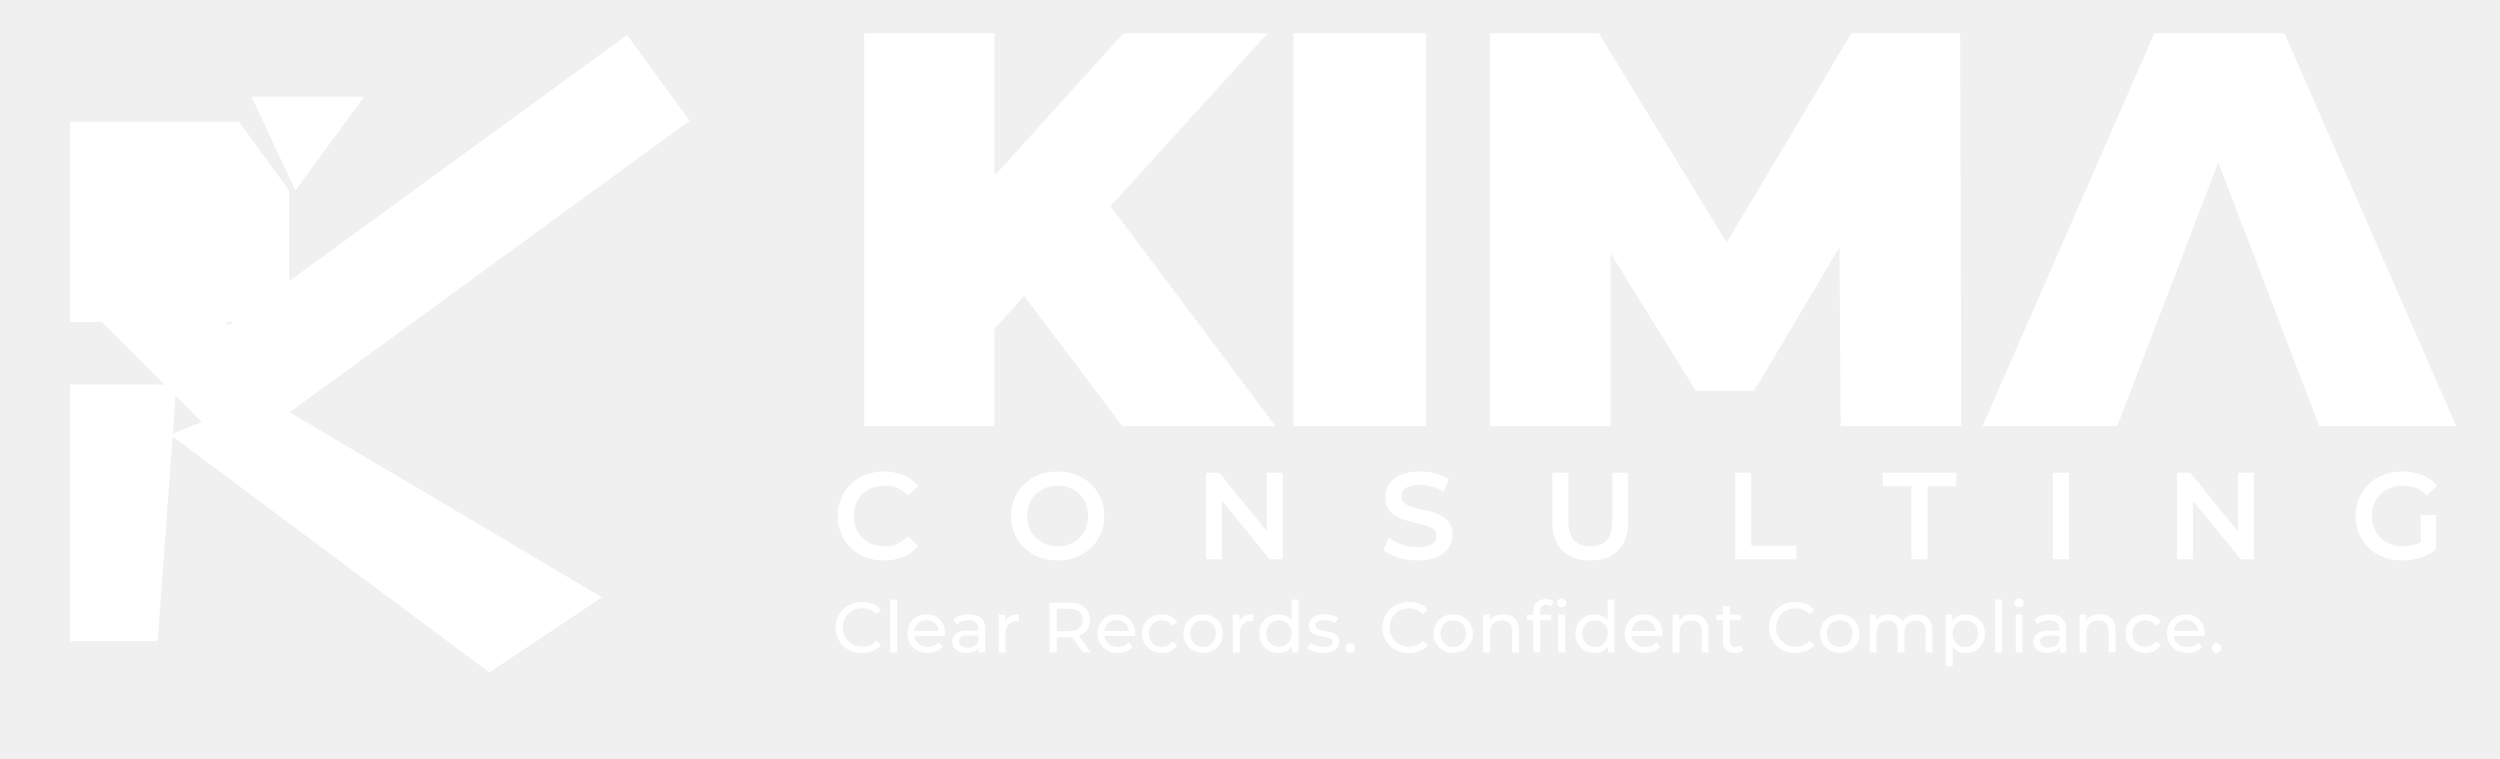
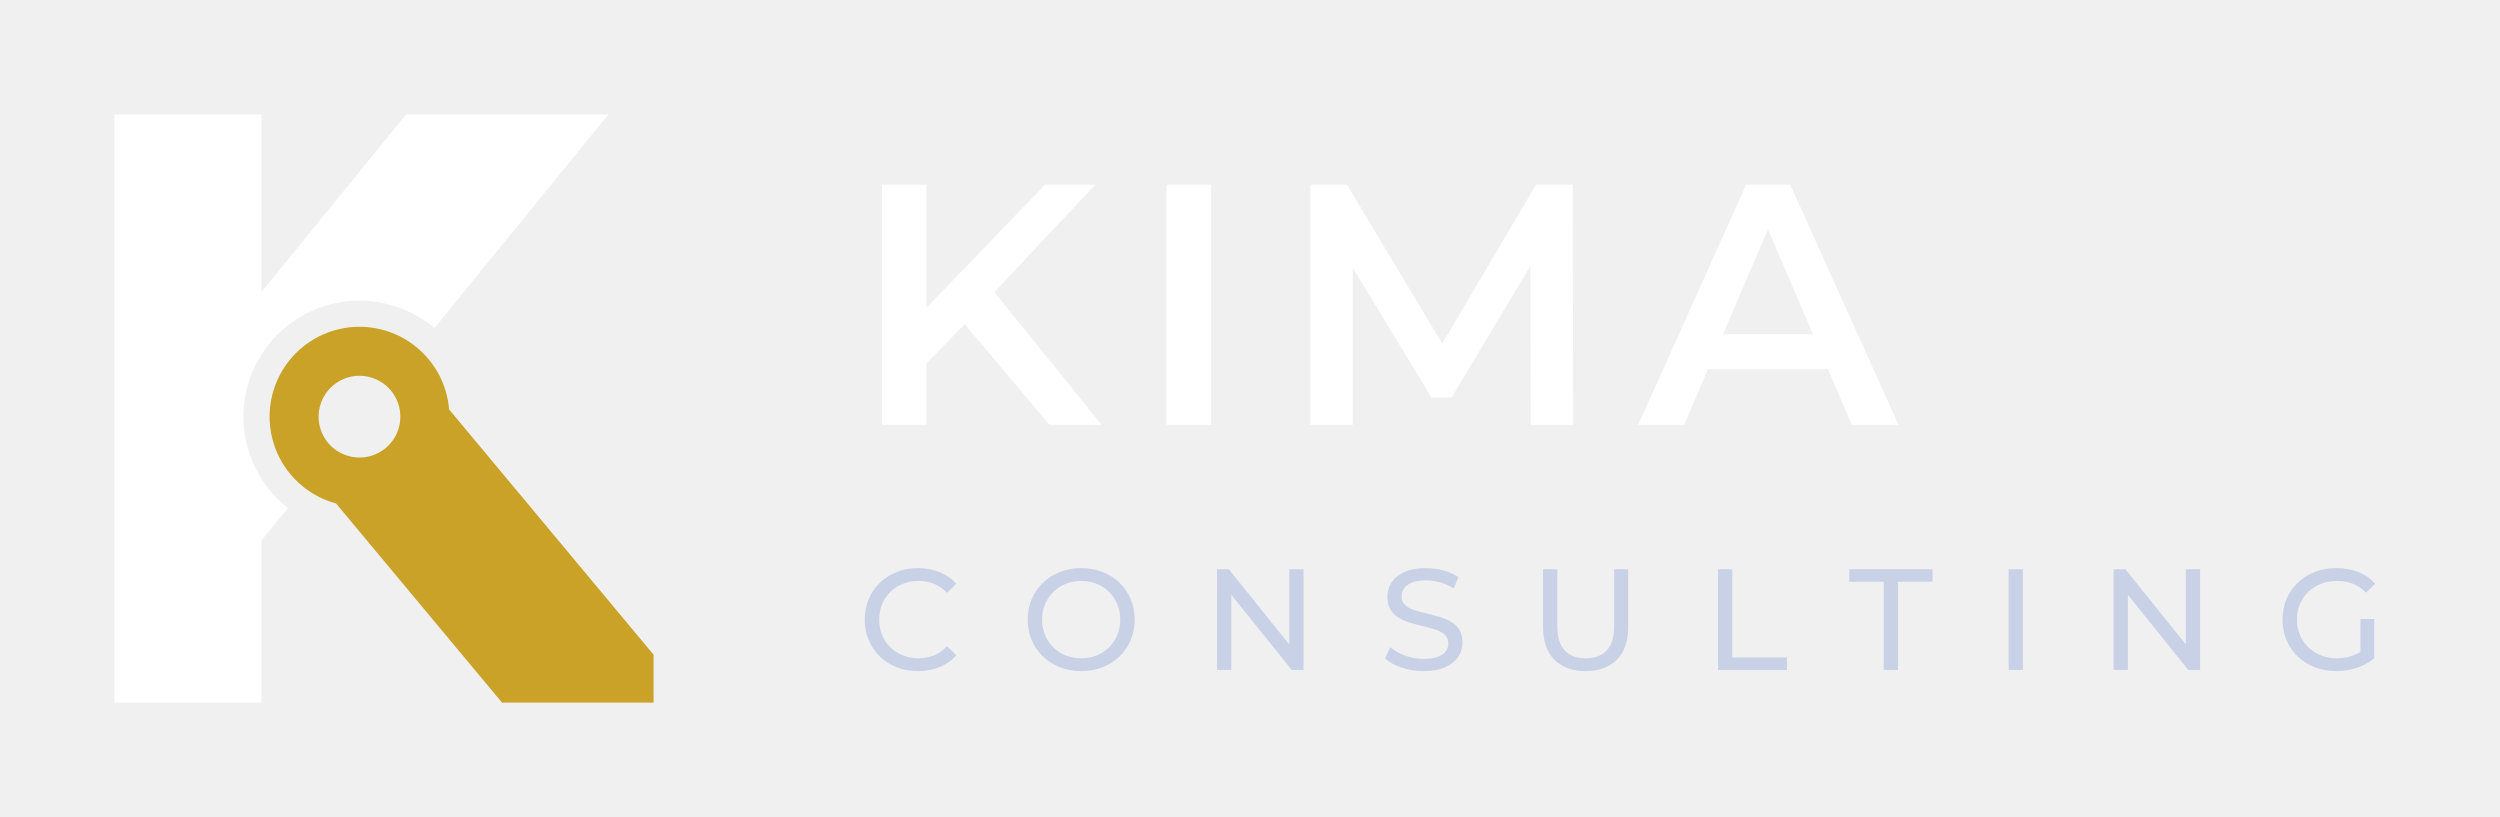
- <svg xmlns="http://www.w3.org/2000/svg" viewBox="0 0 751 228" width="751" height="228" role="img" aria-label="KIMA CONSULTING">
-   <g transform="translate(6,14) scale(0.94)">
-     <path fill="#FFFFFF" d="M16 24 H70 L86 46 V88 H16 Z" />
-     <path fill="#FFFFFF" d="M74 16 H110 L88 46 Z" />
-     <path fill="#FFFFFF" d="M85.9 108.1 L35.9 58.1 L16.1 77.9 L66.1 127.9 Z" />
-     <path fill="#FFFFFF" d="M74.0 125.7 L214.0 23.7 L194.0 -3.7 L54.0 98.3 Z" />
-     <path fill="#FFFFFF" d="M48 124 L78 112 L186 176 L150 200 Z" />
-     <path fill="#FFFFFF" d="M16 108 H50 L44 190 H16 Z" />
+ <svg xmlns="http://www.w3.org/2000/svg" viewBox="0 0 306 100">
+   <g transform="translate(-6 0) scale(1)">
+     <path d="M20.00 86.00 L38.00 86.00 L38.00 66.15 L41.24 62.17 L41.23 62.17 L41.02 62.00 L40.96 61.95 L40.75 61.78 L40.70 61.73 L40.49 61.55 L40.43 61.49 L40.24 61.31 L40.18 61.26 L39.99 61.07 L39.93 61.01 L39.74 60.82 L39.69 60.76 L39.51 60.57 L39.45 60.51 L39.27 60.30 L39.22 60.25 L39.05 60.04 L39.00 59.98 L38.83 59.77 L38.78 59.71 L38.62 59.49 L38.57 59.43 L38.41 59.21 L38.37 59.14 L38.22 58.92 L38.17 58.86 L38.02 58.63 L37.98 58.56 L37.84 58.33 L37.80 58.27 L37.66 58.03 L37.63 57.96 L37.50 57.73 L37.46 57.66 L37.33 57.42 L37.30 57.35 L37.18 57.11 L37.15 57.04 L37.03 56.79 L37.00 56.72 L36.90 56.47 L36.87 56.40 L36.77 56.15 L36.74 56.07 L36.64 55.82 L36.62 55.75 L36.53 55.49 L36.50 55.42 L36.42 55.16 L36.40 55.08 L36.33 54.83 L36.30 54.75 L36.24 54.49 L36.22 54.41 L36.15 54.15 L36.14 54.07 L36.08 53.81 L36.07 53.73 L36.02 53.47 L36.00 53.39 L35.96 53.12 L35.95 53.04 L35.91 52.78 L35.90 52.70 L35.87 52.43 L35.86 52.35 L35.84 52.08 L35.84 52.01 L35.82 51.74 L35.82 51.66 L35.81 51.39 L35.80 51.31 L35.80 51.04 L35.80 50.96 L35.80 50.69 L35.81 50.61 L35.82 50.34 L35.82 50.26 L35.84 49.99 L35.84 49.92 L35.86 49.65 L35.87 49.57 L35.90 49.30 L35.91 49.22 L35.95 48.96 L35.96 48.88 L36.00 48.61 L36.02 48.53 L36.07 48.27 L36.08 48.19 L36.14 47.93 L36.15 47.85 L36.22 47.59 L36.24 47.51 L36.30 47.25 L36.33 47.17 L36.40 46.92 L36.42 46.84 L36.50 46.58 L36.53 46.51 L36.62 46.25 L36.64 46.18 L36.74 45.93 L36.77 45.85 L36.87 45.60 L36.90 45.53 L37.00 45.28 L37.03 45.21 L37.15 44.96 L37.18 44.89 L37.30 44.65 L37.33 44.58 L37.46 44.34 L37.50 44.27 L37.63 44.04 L37.66 43.97 L37.80 43.73 L37.84 43.67 L37.98 43.44 L38.02 43.37 L38.17 43.14 L38.22 43.08 L38.37 42.86 L38.41 42.79 L38.57 42.57 L38.62 42.51 L38.78 42.29 L38.83 42.23 L39.00 42.02 L39.05 41.96 L39.22 41.75 L39.27 41.70 L39.45 41.49 L39.51 41.43 L39.69 41.24 L39.74 41.18 L39.93 40.99 L39.99 40.93 L40.18 40.74 L40.24 40.69 L40.43 40.51 L40.49 40.45 L40.70 40.27 L40.75 40.22 L40.96 40.05 L41.02 40.00 L41.23 39.83 L41.29 39.78 L41.51 39.62 L41.57 39.57 L41.79 39.41 L41.86 39.37 L42.08 39.22 L42.14 39.17 L42.37 39.02 L42.44 38.98 L42.67 38.84 L42.73 38.80 L42.97 38.66 L43.04 38.63 L43.27 38.50 L43.34 38.46 L43.58 38.33 L43.65 38.30 L43.89 38.18 L43.96 38.15 L44.21 38.03 L44.28 38.00 L44.53 37.90 L44.60 37.87 L44.85 37.77 L44.93 37.74 L45.18 37.64 L45.25 37.62 L45.51 37.53 L45.58 37.50 L45.84 37.42 L45.92 37.40 L46.17 37.33 L46.25 37.30 L46.51 37.24 L46.59 37.22 L46.85 37.15 L46.93 37.14 L47.19 37.08 L47.27 37.07 L47.53 37.02 L47.61 37.00 L47.88 36.96 L47.96 36.95 L48.22 36.91 L48.30 36.90 L48.57 36.87 L48.65 36.86 L48.92 36.84 L48.99 36.84 L49.26 36.82 L49.34 36.82 L49.61 36.81 L49.69 36.80 L49.96 36.80 L50.04 36.80 L50.31 36.80 L50.39 36.81 L50.66 36.82 L50.74 36.82 L51.01 36.84 L51.08 36.84 L51.35 36.86 L51.43 36.87 L51.70 36.90 L51.78 36.91 L52.04 36.95 L52.12 36.96 L52.39 37.00 L52.47 37.02 L52.73 37.07 L52.81 37.08 L53.07 37.14 L53.15 37.15 L53.41 37.22 L53.49 37.24 L53.75 37.30 L53.83 37.33 L54.08 37.40 L54.16 37.42 L54.42 37.50 L54.49 37.53 L54.75 37.62 L54.82 37.64 L55.07 37.74 L55.15 37.77 L55.40 37.87 L55.47 37.90 L55.72 38.00 L55.79 38.03 L56.04 38.15 L56.11 38.18 L56.35 38.30 L56.42 38.33 L56.66 38.46 L56.73 38.50 L56.96 38.63 L57.03 38.66 L57.27 38.80 L57.33 38.84 L57.56 38.98 L57.63 39.02 L57.86 39.17 L57.92 39.22 L58.14 39.37 L58.21 39.41 L58.43 39.57 L58.49 39.62 L58.71 39.78 L58.77 39.83 L58.98 40.00 L59.04 40.05 L59.17 40.16 L80.47 14.00 L55.71 14.00 L38.00 35.74 L38.00 14.00 L20.00 14.00 L20.00 86.00Z" fill="#FFFFFF" fill-rule="evenodd" />
+     <path d="M60.95 49.92 L60.92 49.65 L60.88 49.39 L60.84 49.12 L60.79 48.85 L60.73 48.59 L60.67 48.33 L60.60 48.07 L60.53 47.81 L60.44 47.55 L60.36 47.29 L60.26 47.04 L60.16 46.79 L60.06 46.54 L59.94 46.30 L59.83 46.05 L59.70 45.81 L59.57 45.58 L59.44 45.34 L59.29 45.12 L59.15 44.89 L58.99 44.67 L58.84 44.45 L58.67 44.23 L58.50 44.02 L58.33 43.82 L58.15 43.61 L57.97 43.42 L57.78 43.22 L57.58 43.03 L57.39 42.85 L57.18 42.67 L56.98 42.50 L56.77 42.33 L56.55 42.16 L56.33 42.01 L56.11 41.85 L55.88 41.71 L55.66 41.56 L55.42 41.43 L55.19 41.30 L54.95 41.17 L54.70 41.06 L54.46 40.94 L54.21 40.84 L53.96 40.74 L53.71 40.64 L53.45 40.56 L53.19 40.47 L52.93 40.40 L52.67 40.33 L52.41 40.27 L52.15 40.21 L51.88 40.16 L51.61 40.12 L51.35 40.08 L51.08 40.05 L50.81 40.03 L50.54 40.01 L50.27 40.00 L50.00 40.00 L49.73 40.00 L49.46 40.01 L49.19 40.03 L48.92 40.05 L48.65 40.08 L48.39 40.12 L48.12 40.16 L47.85 40.21 L47.59 40.27 L47.33 40.33 L47.07 40.40 L46.81 40.47 L46.55 40.56 L46.29 40.64 L46.04 40.74 L45.79 40.84 L45.54 40.94 L45.30 41.06 L45.05 41.17 L44.81 41.30 L44.58 41.43 L44.34 41.56 L44.12 41.71 L43.89 41.85 L43.67 42.01 L43.45 42.16 L43.23 42.33 L43.02 42.50 L42.82 42.67 L42.61 42.85 L42.42 43.03 L42.22 43.22 L42.03 43.42 L41.85 43.61 L41.67 43.82 L41.50 44.02 L41.33 44.23 L41.16 44.45 L41.01 44.67 L40.85 44.89 L40.71 45.12 L40.56 45.34 L40.43 45.58 L40.30 45.81 L40.17 46.05 L40.06 46.30 L39.94 46.54 L39.84 46.79 L39.74 47.04 L39.64 47.29 L39.56 47.55 L39.47 47.81 L39.40 48.07 L39.33 48.33 L39.27 48.59 L39.21 48.85 L39.16 49.12 L39.12 49.39 L39.08 49.65 L39.05 49.92 L39.03 50.19 L39.01 50.46 L39.00 50.73 L39.00 51.00 L39.00 51.27 L39.01 51.54 L39.03 51.81 L39.05 52.08 L39.08 52.35 L39.12 52.61 L39.16 52.88 L39.21 53.15 L39.27 53.41 L39.33 53.67 L39.40 53.93 L39.47 54.19 L39.56 54.45 L39.64 54.71 L39.74 54.96 L39.84 55.21 L39.94 55.46 L40.06 55.70 L40.17 55.95 L40.30 56.19 L40.43 56.42 L40.56 56.66 L40.71 56.88 L40.85 57.11 L41.01 57.33 L41.16 57.55 L41.33 57.77 L41.50 57.98 L41.67 58.18 L41.85 58.39 L42.03 58.58 L42.22 58.78 L42.42 58.97 L42.61 59.15 L42.82 59.33 L43.02 59.50 L43.23 59.67 L43.45 59.84 L43.67 59.99 L43.89 60.15 L44.12 60.29 L44.34 60.44 L44.58 60.57 L44.81 60.70 L45.05 60.83 L45.30 60.94 L45.54 61.06 L45.79 61.16 L46.04 61.26 L46.29 61.36 L46.55 61.44 L46.81 61.53 L47.07 61.60 L47.13 61.62 L67.45 86.00 L86.00 86.00 L86.00 80.14 L60.96 50.10 L60.95 49.92ZM55.00 51.12 L54.99 51.25 L54.99 51.37 L54.98 51.49 L54.96 51.61 L54.95 51.73 L54.93 51.85 L54.90 51.98 L54.88 52.10 L54.85 52.21 L54.82 52.33 L54.78 52.45 L54.75 52.57 L54.71 52.68 L54.66 52.80 L54.62 52.91 L54.57 53.03 L54.52 53.14 L54.47 53.25 L54.41 53.36 L54.35 53.46 L54.29 53.57 L54.22 53.67 L54.16 53.78 L54.09 53.88 L54.02 53.98 L53.94 54.08 L53.87 54.17 L53.79 54.27 L53.70 54.36 L53.62 54.45 L53.54 54.54 L53.45 54.62 L53.36 54.70 L53.27 54.79 L53.17 54.87 L53.08 54.94 L52.98 55.02 L52.88 55.09 L52.78 55.16 L52.67 55.22 L52.57 55.29 L52.46 55.35 L52.36 55.41 L52.25 55.47 L52.14 55.52 L52.03 55.57 L51.91 55.62 L51.80 55.66 L51.68 55.71 L51.57 55.75 L51.45 55.78 L51.33 55.82 L51.21 55.85 L51.10 55.88 L50.98 55.90 L50.85 55.93 L50.73 55.95 L50.61 55.96 L50.49 55.98 L50.37 55.99 L50.25 55.99 L50.12 56.00 L50.00 56.00 L49.88 56.00 L49.75 55.99 L49.63 55.99 L49.51 55.98 L49.39 55.96 L49.27 55.95 L49.15 55.93 L49.02 55.90 L48.90 55.88 L48.79 55.85 L48.67 55.82 L48.55 55.78 L48.43 55.75 L48.32 55.71 L48.20 55.66 L48.09 55.62 L47.97 55.57 L47.86 55.52 L47.75 55.47 L47.64 55.41 L47.54 55.35 L47.43 55.29 L47.33 55.22 L47.22 55.16 L47.12 55.09 L47.02 55.02 L46.92 54.94 L46.83 54.87 L46.73 54.79 L46.64 54.70 L46.55 54.62 L46.46 54.54 L46.38 54.45 L46.30 54.36 L46.21 54.27 L46.13 54.17 L46.06 54.08 L45.98 53.98 L45.91 53.88 L45.84 53.78 L45.78 53.67 L45.71 53.57 L45.65 53.46 L45.59 53.36 L45.53 53.25 L45.48 53.14 L45.43 53.03 L45.38 52.91 L45.34 52.80 L45.29 52.68 L45.25 52.57 L45.22 52.45 L45.18 52.33 L45.15 52.21 L45.12 52.10 L45.10 51.98 L45.07 51.85 L45.05 51.73 L45.04 51.61 L45.02 51.49 L45.01 51.37 L45.01 51.25 L45.00 51.12 L45.00 51.00 L45.00 50.88 L45.01 50.75 L45.01 50.63 L45.02 50.51 L45.04 50.39 L45.05 50.27 L45.07 50.15 L45.10 50.02 L45.12 49.90 L45.15 49.79 L45.18 49.67 L45.22 49.55 L45.25 49.43 L45.29 49.32 L45.34 49.20 L45.38 49.09 L45.43 48.97 L45.48 48.86 L45.53 48.75 L45.59 48.64 L45.65 48.54 L45.71 48.43 L45.78 48.33 L45.84 48.22 L45.91 48.12 L45.98 48.02 L46.06 47.92 L46.13 47.83 L46.21 47.73 L46.30 47.64 L46.38 47.55 L46.46 47.46 L46.55 47.38 L46.64 47.30 L46.73 47.21 L46.83 47.13 L46.92 47.06 L47.02 46.98 L47.12 46.91 L47.22 46.84 L47.33 46.78 L47.43 46.71 L47.54 46.65 L47.64 46.59 L47.75 46.53 L47.86 46.48 L47.97 46.43 L48.09 46.38 L48.20 46.34 L48.32 46.29 L48.43 46.25 L48.55 46.22 L48.67 46.18 L48.79 46.15 L48.90 46.12 L49.02 46.10 L49.15 46.07 L49.27 46.05 L49.39 46.04 L49.51 46.02 L49.63 46.01 L49.75 46.01 L49.88 46.00 L50.00 46.00 L50.12 46.00 L50.25 46.01 L50.37 46.01 L50.49 46.02 L50.61 46.04 L50.73 46.05 L50.85 46.07 L50.98 46.10 L51.10 46.12 L51.21 46.15 L51.33 46.18 L51.45 46.22 L51.57 46.25 L51.68 46.29 L51.80 46.34 L51.91 46.38 L52.03 46.43 L52.14 46.48 L52.25 46.53 L52.36 46.59 L52.46 46.65 L52.57 46.71 L52.67 46.78 L52.78 46.84 L52.88 46.91 L52.98 46.98 L53.08 47.06 L53.17 47.13 L53.27 47.21 L53.36 47.30 L53.45 47.38 L53.54 47.46 L53.62 47.55 L53.70 47.64 L53.79 47.73 L53.87 47.83 L53.94 47.92 L54.02 48.02 L54.09 48.12 L54.16 48.22 L54.22 48.33 L54.29 48.43 L54.35 48.54 L54.41 48.64 L54.47 48.75 L54.52 48.86 L54.57 48.97 L54.62 49.09 L54.66 49.20 L54.71 49.32 L54.75 49.43 L54.78 49.55 L54.82 49.67 L54.85 49.79 L54.88 49.90 L54.90 50.02 L54.93 50.15 L54.95 50.27 L54.96 50.39 L54.98 50.51 L54.99 50.63 L54.99 50.75 L55.00 50.88 L55.00 51.00 L55.00 51.12Z" fill="#C9A227" fill-rule="evenodd" />
  </g>
-   <path d="M57 0V700H289V446L519 700H776L496 392L790 0H517L342 232L289 173V0Z" fill="#FFFFFF" transform="translate(250.00,128.00) scale(0.16857,-0.16857)" />
-   <path d="M57 0V700H293V0Z" fill="#FFFFFF" transform="translate(378.96,128.00) scale(0.16857,-0.16857)" />
-   <path d="M57 0V700H251L479 327L701 700H895L897 0H682L680 319L528 63H424L272 308V0Z" fill="#FFFFFF" transform="translate(437.96,128.00) scale(0.16857,-0.16857)" />
-   <path d="M -19 0 L 287 700 L 519 700 L 825 0 L 581 0 L 401 470 L 221 0 Z" fill="#FFFFFF" transform="translate(598.77,128.00) scale(0.16857,-0.16857)" />
-   <path d="M418 -10Q338 -10 269.5 16.5Q201 43 150.5 91.5Q100 140 72.0 206.0Q44 272 44 350Q44 428 72.0 494.0Q100 560 150.5 608.5Q201 657 269.5 683.5Q338 710 419 710Q505 710 576.0 680.0Q647 650 696 593L612 514Q536 596 425 596Q352 596 295.5 564.5Q239 533 207.0 477.5Q175 422 175 350Q175 278 207.0 222.5Q239 167 295.5 135.5Q352 104 425 104Q537 104 612 187L696 107Q647 50 576.0 20.0Q505 -10 418 -10Z" fill="#FFFFFF" transform="translate(250.00,168.00) scale(0.03714,-0.03714)" />
-   <path d="M421 -10Q340 -10 271.0 17.0Q202 44 151.0 92.5Q100 141 72.0 206.5Q44 272 44 350Q44 428 72.0 493.5Q100 559 151.0 607.5Q202 656 271.0 683.0Q340 710 421 710Q503 710 571.5 683.0Q640 656 691.0 607.5Q742 559 770.0 493.5Q798 428 798 350Q798 272 770.0 206.5Q742 141 691.0 92.5Q640 44 571.5 17.0Q503 -10 421 -10ZM421 104Q492 104 547.5 135.5Q603 167 635.0 223.0Q667 279 667 350Q667 421 635.0 477.0Q603 533 547.5 564.5Q492 596 421 596Q350 596 294.5 564.5Q239 533 207.0 477.0Q175 421 175 350Q175 279 207.0 223.0Q239 167 294.5 135.5Q350 104 421 104Z" fill="#FFFFFF" transform="translate(302.08,168.00) scale(0.03714,-0.03714)" />
-   <path d="M94 0V700H201L587 226V700H716V0H609L223 474V0Z" fill="#FFFFFF" transform="translate(358.77,168.00) scale(0.03714,-0.03714)" />
-   <path d="M311 -10Q229 -10 154.0 13.5Q79 37 35 74L80 175Q122 141 184.0 119.5Q246 98 311 98Q393 98 429.5 124.0Q466 150 466 189Q466 221 443.5 240.5Q421 260 384.0 271.5Q347 283 302.5 293.0Q258 303 213.5 316.5Q169 330 132.0 351.5Q95 373 72.5 409.0Q50 445 50 501Q50 558 80.5 605.5Q111 653 173.5 681.5Q236 710 332 710Q395 710 457.0 694.0Q519 678 565 648L524 547Q477 575 427.0 588.5Q377 602 331 602Q250 602 214.5 574.0Q179 546 179 507Q179 475 201.5 456.0Q224 437 261.0 425.0Q298 413 342.5 403.5Q387 394 431.0 381.0Q475 368 512.0 346.0Q549 324 571.5 288.5Q594 253 594 198Q594 142 563.5 94.5Q533 47 470.0 18.5Q407 -10 311 -10Z" fill="#FFFFFF" transform="translate(414.27,168.00) scale(0.03714,-0.03714)" />
-   <path d="M395 -10Q251 -10 169.5 71.0Q88 152 88 305V700H218V310Q218 202 264.5 153.0Q311 104 396 104Q481 104 527.0 153.0Q573 202 573 310V700H701V305Q701 152 619.5 71.0Q538 -10 395 -10Z" fill="#FFFFFF" transform="translate(463.05,168.00) scale(0.03714,-0.03714)" />
-   <path d="M94 0V700H224V110H590V0Z" fill="#FFFFFF" transform="translate(517.77,168.00) scale(0.03714,-0.03714)" />
-   <path d="M236 0V590H4V700H598V590H366V0Z" fill="#FFFFFF" transform="translate(565.43,168.00) scale(0.03714,-0.03714)" />
-   <path d="M94 0V700H224V0Z" fill="#FFFFFF" transform="translate(613.21,168.00) scale(0.03714,-0.03714)" />
-   <path d="M94 0V700H201L587 226V700H716V0H609L223 474V0Z" fill="#FFFFFF" transform="translate(650.47,168.00) scale(0.03714,-0.03714)" />
-   <path d="M421 -10Q339 -10 270.5 16.5Q202 43 151.0 91.5Q100 140 72.0 206.0Q44 272 44 350Q44 428 72.0 494.0Q100 560 151.0 608.5Q202 657 271.5 683.5Q341 710 423 710Q511 710 583.0 681.0Q655 652 704 596L622 516Q581 557 533.0 576.5Q485 596 429 596Q355 596 297.5 564.5Q240 533 207.5 477.5Q175 422 175 350Q175 279 207.5 223.0Q240 167 297.0 135.5Q354 104 428 104Q466 104 502.0 112.5Q538 121 572 140V358H695V79Q640 35 567.5 12.5Q495 -10 421 -10Z" fill="#FFFFFF" transform="translate(705.97,168.00) scale(0.03714,-0.03714)" />
-   <path d="M418 -8Q339 -8 271.5 18.5Q204 45 154.0 93.5Q104 142 76.0 207.0Q48 272 48 350Q48 428 76.0 493.0Q104 558 154.0 606.5Q204 655 271.5 681.5Q339 708 419 708Q500 708 568.5 680.5Q637 653 685 599L620 536Q580 578 530.0 598.5Q480 619 423 619Q344 619 282.0 584.0Q220 549 184.0 488.5Q148 428 148 350Q148 272 184.0 211.5Q220 151 282.0 116.0Q344 81 423 81Q480 81 530.0 101.5Q580 122 620 165L685 102Q637 48 568.5 20.0Q500 -8 418 -8Z" fill="#FFFFFF" transform="translate(250.00,196.00) scale(0.02143,-0.02143)" />
-   <path d="M91 0V742H187V0Z" fill="#FFFFFF" transform="translate(265.49,196.00) scale(0.02143,-0.02143)" />
-   <path d="M327 -6Q242 -6 177.5 29.0Q113 64 77.5 125.0Q42 186 42 265Q42 344 76.5 405.0Q111 466 171.5 500.5Q232 535 308 535Q385 535 444.0 501.0Q503 467 536.5 405.5Q570 344 570 262Q570 256 569.5 248.0Q569 240 568 233H138Q147 163 199.0 120.5Q251 78 330 78Q426 78 483 142L536 80Q500 38 446.5 16.0Q393 -6 327 -6ZM138 302H478Q471 369 424.5 411.5Q378 454 308 454Q239 454 192.5 412.0Q146 370 138 302Z" fill="#FFFFFF" transform="translate(271.69,196.00) scale(0.02143,-0.02143)" />
-   <path d="M420 0V69Q396 34 352.0 14.0Q308 -6 246 -6Q156 -6 103.0 37.5Q50 81 50 150Q50 193 70.5 228.0Q91 263 137.5 284.0Q184 305 263 305H415V324Q415 385 379.5 418.5Q344 452 273 452Q226 452 181.0 436.5Q136 421 105 395L65 467Q106 500 163.5 517.5Q221 535 284 535Q393 535 452.0 481.5Q511 428 511 320V0ZM415 162V236H267Q195 236 170.0 212.0Q145 188 145 154Q145 114 176.0 91.0Q207 68 262 68Q316 68 356.5 92.0Q397 116 415 162Z" fill="#FFFFFF" transform="translate(285.01,196.00) scale(0.02143,-0.02143)" />
-   <path d="M91 0V530H183V442Q236 535 376 535V442Q370 442 364.5 442.5Q359 443 354 443Q277 443 232.0 397.0Q187 351 187 264V0Z" fill="#FFFFFF" transform="translate(298.04,196.00) scale(0.02143,-0.02143)" />
-   <path d="" fill="#FFFFFF" transform="translate(307.04,196.00) scale(0.02143,-0.02143)" />
-   <path d="M105 0V700H378Q514 700 592.0 635.0Q670 570 670 456Q670 374 630.0 317.5Q590 261 516 235L682 0H573L422 215Q401 213 378 213H205V0ZM205 298H375Q471 298 520.5 339.5Q570 381 570 456Q570 531 520.5 572.0Q471 613 375 613H205Z" fill="#FFFFFF" transform="translate(313.02,196.00) scale(0.02143,-0.02143)" />
-   <path d="M327 -6Q242 -6 177.5 29.0Q113 64 77.5 125.0Q42 186 42 265Q42 344 76.5 405.0Q111 466 171.5 500.5Q232 535 308 535Q385 535 444.0 501.0Q503 467 536.5 405.5Q570 344 570 262Q570 256 569.5 248.0Q569 240 568 233H138Q147 163 199.0 120.5Q251 78 330 78Q426 78 483 142L536 80Q500 38 446.5 16.0Q393 -6 327 -6ZM138 302H478Q471 369 424.5 411.5Q378 454 308 454Q239 454 192.5 412.0Q146 370 138 302Z" fill="#FFFFFF" transform="translate(328.81,196.00) scale(0.02143,-0.02143)" />
-   <path d="M322 -6Q240 -6 177.0 29.0Q114 64 78.0 125.0Q42 186 42 265Q42 344 78.0 405.0Q114 466 177.0 500.5Q240 535 322 535Q393 535 450.0 506.5Q507 478 538 422L465 375Q439 414 401.5 432.5Q364 451 321 451Q269 451 228.0 428.0Q187 405 163.0 363.5Q139 322 139 265Q139 208 163.0 166.0Q187 124 228.0 101.0Q269 78 321 78Q364 78 401.5 96.5Q439 115 465 154L538 108Q507 53 450.0 23.5Q393 -6 322 -6Z" fill="#FFFFFF" transform="translate(342.14,196.00) scale(0.02143,-0.02143)" />
-   <path d="M318 -6Q238 -6 176.0 29.0Q114 64 78.0 125.0Q42 186 42 265Q42 344 78.0 405.0Q114 466 176.0 500.5Q238 535 318 535Q397 535 459.5 500.5Q522 466 557.5 405.0Q593 344 593 265Q593 186 557.5 125.0Q522 64 459.5 29.0Q397 -6 318 -6ZM318 78Q369 78 409.5 101.5Q450 125 473.0 167.0Q496 209 496 265Q496 321 473.0 363.0Q450 405 409.5 428.0Q369 451 318 451Q267 451 226.5 428.0Q186 405 162.5 363.0Q139 321 139 265Q139 209 162.5 167.0Q186 125 226.5 101.5Q267 78 318 78Z" fill="#FFFFFF" transform="translate(354.59,196.00) scale(0.02143,-0.02143)" />
-   <path d="M91 0V530H183V442Q236 535 376 535V442Q370 442 364.5 442.5Q359 443 354 443Q277 443 232.0 397.0Q187 351 187 264V0Z" fill="#FFFFFF" transform="translate(368.41,196.00) scale(0.02143,-0.02143)" />
-   <path d="M310 -6Q233 -6 172.5 28.0Q112 62 77.0 123.0Q42 184 42 265Q42 346 77.0 407.0Q112 468 172.5 501.5Q233 535 310 535Q366 535 414.0 514.0Q462 493 495 451V742H591V0H499V83Q466 39 417.0 16.5Q368 -6 310 -6ZM318 78Q368 78 408.5 101.5Q449 125 472.5 167.0Q496 209 496 265Q496 321 472.5 363.0Q449 405 408.5 428.0Q368 451 318 451Q267 451 226.5 428.0Q186 405 162.5 363.0Q139 321 139 265Q139 209 162.5 167.0Q186 125 226.5 101.5Q267 78 318 78Z" fill="#FFFFFF" transform="translate(377.41,196.00) scale(0.02143,-0.02143)" />
-   <path d="M243 -6Q177 -6 117.0 12.0Q57 30 24 56L64 132Q98 108 148.0 92.5Q198 77 250 77Q317 77 346.5 96.0Q376 115 376 149Q376 174 358.0 188.0Q340 202 310.0 209.0Q280 216 244.5 221.5Q209 227 173.0 235.5Q137 244 107.0 259.5Q77 275 59.0 303.0Q41 331 41 376Q41 447 100.5 491.0Q160 535 262 535Q314 535 367.5 522.0Q421 509 455 487L414 411Q378 434 339.0 443.5Q300 453 261 453Q198 453 167.0 432.5Q136 412 136 380Q136 354 154.5 339.0Q173 324 202.5 316.0Q232 308 268.0 302.5Q304 297 339.5 288.5Q375 280 405.0 265.0Q435 250 453.5 222.5Q472 195 472 151Q472 79 410.5 36.5Q349 -6 243 -6Z" fill="#FFFFFF" transform="translate(392.24,196.00) scale(0.02143,-0.02143)" />
-   <path d="M114 -6Q86 -6 66.0 13.5Q46 33 46 63Q46 93 66.0 112.0Q86 131 114 131Q141 131 160.5 112.0Q180 93 180 63Q180 33 160.5 13.5Q141 -6 114 -6Z" fill="#FFFFFF" transform="translate(403.19,196.00) scale(0.02143,-0.02143)" />
-   <path d="" fill="#FFFFFF" transform="translate(408.27,196.00) scale(0.02143,-0.02143)" />
-   <path d="M418 -8Q339 -8 271.5 18.5Q204 45 154.0 93.5Q104 142 76.0 207.0Q48 272 48 350Q48 428 76.0 493.0Q104 558 154.0 606.5Q204 655 271.5 681.5Q339 708 419 708Q500 708 568.5 680.5Q637 653 685 599L620 536Q580 578 530.0 598.5Q480 619 423 619Q344 619 282.0 584.0Q220 549 184.0 488.5Q148 428 148 350Q148 272 184.0 211.5Q220 151 282.0 116.0Q344 81 423 81Q480 81 530.0 101.5Q580 122 620 165L685 102Q637 48 568.5 20.0Q500 -8 418 -8Z" fill="#FFFFFF" transform="translate(414.25,196.00) scale(0.02143,-0.02143)" />
-   <path d="M318 -6Q238 -6 176.0 29.0Q114 64 78.0 125.0Q42 186 42 265Q42 344 78.0 405.0Q114 466 176.0 500.5Q238 535 318 535Q397 535 459.5 500.5Q522 466 557.5 405.0Q593 344 593 265Q593 186 557.5 125.0Q522 64 459.5 29.0Q397 -6 318 -6ZM318 78Q369 78 409.5 101.5Q450 125 473.0 167.0Q496 209 496 265Q496 321 473.0 363.0Q450 405 409.5 428.0Q369 451 318 451Q267 451 226.5 428.0Q186 405 162.5 363.0Q139 321 139 265Q139 209 162.5 167.0Q186 125 226.5 101.5Q267 78 318 78Z" fill="#FFFFFF" transform="translate(429.74,196.00) scale(0.02143,-0.02143)" />
-   <path d="M91 0V530H183V450Q213 491 262.0 513.0Q311 535 374 535Q438 535 488.0 510.0Q538 485 566.0 434.0Q594 383 594 305V0H498V294Q498 372 460.5 410.5Q423 449 355 449Q279 449 233.0 404.0Q187 359 187 273V0Z" fill="#FFFFFF" transform="translate(443.56,196.00) scale(0.02143,-0.02143)" />
-   <path d="M105 0V451H15V530H105V577Q105 655 150.0 701.5Q195 748 280 748Q311 748 339.5 740.5Q368 733 388 717L359 644Q327 669 285 669Q199 669 199 576V530H353V451H201V0Z" fill="#FFFFFF" transform="translate(458.37,196.00) scale(0.02143,-0.02143)" />
-   <path d="M91 0V530H187V0ZM139 632Q111 632 92.5 650.0Q74 668 74 694Q74 720 92.5 738.5Q111 757 139 757Q167 757 185.5 739.5Q204 722 204 696Q204 669 185.5 650.5Q167 632 139 632Z" fill="#FFFFFF" transform="translate(466.15,196.00) scale(0.02143,-0.02143)" />
-   <path d="M310 -6Q233 -6 172.5 28.0Q112 62 77.0 123.0Q42 184 42 265Q42 346 77.0 407.0Q112 468 172.5 501.5Q233 535 310 535Q366 535 414.0 514.0Q462 493 495 451V742H591V0H499V83Q466 39 417.0 16.5Q368 -6 310 -6ZM318 78Q368 78 408.5 101.5Q449 125 472.5 167.0Q496 209 496 265Q496 321 472.5 363.0Q449 405 408.5 428.0Q368 451 318 451Q267 451 226.5 428.0Q186 405 162.5 363.0Q139 321 139 265Q139 209 162.5 167.0Q186 125 226.5 101.5Q267 78 318 78Z" fill="#FFFFFF" transform="translate(472.34,196.00) scale(0.02143,-0.02143)" />
-   <path d="M327 -6Q242 -6 177.5 29.0Q113 64 77.5 125.0Q42 186 42 265Q42 344 76.5 405.0Q111 466 171.5 500.5Q232 535 308 535Q385 535 444.0 501.0Q503 467 536.5 405.5Q570 344 570 262Q570 256 569.5 248.0Q569 240 568 233H138Q147 163 199.0 120.5Q251 78 330 78Q426 78 483 142L536 80Q500 38 446.5 16.0Q393 -6 327 -6ZM138 302H478Q471 369 424.5 411.5Q378 454 308 454Q239 454 192.5 412.0Q146 370 138 302Z" fill="#FFFFFF" transform="translate(487.17,196.00) scale(0.02143,-0.02143)" />
-   <path d="M91 0V530H183V450Q213 491 262.0 513.0Q311 535 374 535Q438 535 488.0 510.0Q538 485 566.0 434.0Q594 383 594 305V0H498V294Q498 372 460.5 410.5Q423 449 355 449Q279 449 233.0 404.0Q187 359 187 273V0Z" fill="#FFFFFF" transform="translate(500.50,196.00) scale(0.02143,-0.02143)" />
-   <path d="M273 -6Q193 -6 149.0 37.0Q105 80 105 160V451H15V530H105V646H201V530H353V451H201V164Q201 75 284 75Q329 75 359 100L389 31Q367 13 336.5 3.5Q306 -6 273 -6Z" fill="#FFFFFF" transform="translate(515.31,196.00) scale(0.02143,-0.02143)" />
-   <path d="" fill="#FFFFFF" transform="translate(524.39,196.00) scale(0.02143,-0.02143)" />
-   <path d="M418 -8Q339 -8 271.5 18.5Q204 45 154.0 93.5Q104 142 76.0 207.0Q48 272 48 350Q48 428 76.0 493.0Q104 558 154.0 606.5Q204 655 271.5 681.5Q339 708 419 708Q500 708 568.5 680.5Q637 653 685 599L620 536Q580 578 530.0 598.5Q480 619 423 619Q344 619 282.0 584.0Q220 549 184.0 488.5Q148 428 148 350Q148 272 184.0 211.5Q220 151 282.0 116.0Q344 81 423 81Q480 81 530.0 101.5Q580 122 620 165L685 102Q637 48 568.5 20.0Q500 -8 418 -8Z" fill="#FFFFFF" transform="translate(530.37,196.00) scale(0.02143,-0.02143)" />
-   <path d="M318 -6Q238 -6 176.0 29.0Q114 64 78.0 125.0Q42 186 42 265Q42 344 78.0 405.0Q114 466 176.0 500.5Q238 535 318 535Q397 535 459.5 500.5Q522 466 557.5 405.0Q593 344 593 265Q593 186 557.5 125.0Q522 64 459.5 29.0Q397 -6 318 -6ZM318 78Q369 78 409.5 101.5Q450 125 473.0 167.0Q496 209 496 265Q496 321 473.0 363.0Q450 405 409.5 428.0Q369 451 318 451Q267 451 226.5 428.0Q186 405 162.5 363.0Q139 321 139 265Q139 209 162.5 167.0Q186 125 226.5 101.5Q267 78 318 78Z" fill="#FFFFFF" transform="translate(545.86,196.00) scale(0.02143,-0.02143)" />
-   <path d="M91 0V530H183V451Q243 535 366 535Q427 535 475.0 510.5Q523 486 550 437Q580 482 633.5 508.5Q687 535 754 535Q851 535 911.0 478.5Q971 422 971 305V0H875V294Q875 372 839.0 410.5Q803 449 738 449Q666 449 622.5 404.0Q579 359 579 273V0H483V294Q483 372 447.0 410.5Q411 449 346 449Q274 449 230.5 404.0Q187 359 187 273V0Z" fill="#FFFFFF" transform="translate(559.69,196.00) scale(0.02143,-0.02143)" />
-   <path d="M372 -6Q316 -6 268.0 15.5Q220 37 187 79V-194H91V530H183V447Q216 491 265.0 513.0Q314 535 372 535Q449 535 509.5 501.5Q570 468 605.0 407.0Q640 346 640 265Q640 184 605.0 123.0Q570 62 509.5 28.0Q449 -6 372 -6ZM364 78Q415 78 455.5 101.5Q496 125 519.5 166.5Q543 208 543 265Q543 321 519.5 363.0Q496 405 455.5 428.0Q415 451 364 451Q314 451 273.5 428.0Q233 405 209.5 363.0Q186 321 186 265Q186 208 209.5 166.5Q233 125 273.5 101.5Q314 78 364 78Z" fill="#FFFFFF" transform="translate(582.55,196.00) scale(0.02143,-0.02143)" />
-   <path d="M91 0V742H187V0Z" fill="#FFFFFF" transform="translate(597.38,196.00) scale(0.02143,-0.02143)" />
-   <path d="M91 0V530H187V0ZM139 632Q111 632 92.5 650.0Q74 668 74 694Q74 720 92.5 738.5Q111 757 139 757Q167 757 185.5 739.5Q204 722 204 696Q204 669 185.5 650.5Q167 632 139 632Z" fill="#FFFFFF" transform="translate(603.57,196.00) scale(0.02143,-0.02143)" />
-   <path d="M420 0V69Q396 34 352.0 14.0Q308 -6 246 -6Q156 -6 103.0 37.5Q50 81 50 150Q50 193 70.5 228.0Q91 263 137.5 284.0Q184 305 263 305H415V324Q415 385 379.5 418.5Q344 452 273 452Q226 452 181.0 436.5Q136 421 105 395L65 467Q106 500 163.5 517.5Q221 535 284 535Q393 535 452.0 481.5Q511 428 511 320V0ZM415 162V236H267Q195 236 170.0 212.0Q145 188 145 154Q145 114 176.0 91.0Q207 68 262 68Q316 68 356.5 92.0Q397 116 415 162Z" fill="#FFFFFF" transform="translate(609.76,196.00) scale(0.02143,-0.02143)" />
-   <path d="M91 0V530H183V450Q213 491 262.0 513.0Q311 535 374 535Q438 535 488.0 510.0Q538 485 566.0 434.0Q594 383 594 305V0H498V294Q498 372 460.5 410.5Q423 449 355 449Q279 449 233.0 404.0Q187 359 187 273V0Z" fill="#FFFFFF" transform="translate(622.79,196.00) scale(0.02143,-0.02143)" />
-   <path d="M322 -6Q240 -6 177.0 29.0Q114 64 78.0 125.0Q42 186 42 265Q42 344 78.0 405.0Q114 466 177.0 500.5Q240 535 322 535Q393 535 450.0 506.5Q507 478 538 422L465 375Q439 414 401.5 432.5Q364 451 321 451Q269 451 228.0 428.0Q187 405 163.0 363.5Q139 322 139 265Q139 208 163.0 166.0Q187 124 228.0 101.0Q269 78 321 78Q364 78 401.5 96.5Q439 115 465 154L538 108Q507 53 450.0 23.5Q393 -6 322 -6Z" fill="#FFFFFF" transform="translate(637.60,196.00) scale(0.02143,-0.02143)" />
-   <path d="M327 -6Q242 -6 177.5 29.0Q113 64 77.5 125.0Q42 186 42 265Q42 344 76.5 405.0Q111 466 171.5 500.5Q232 535 308 535Q385 535 444.0 501.0Q503 467 536.5 405.5Q570 344 570 262Q570 256 569.5 248.0Q569 240 568 233H138Q147 163 199.0 120.5Q251 78 330 78Q426 78 483 142L536 80Q500 38 446.5 16.0Q393 -6 327 -6ZM138 302H478Q471 369 424.5 411.5Q378 454 308 454Q239 454 192.5 412.0Q146 370 138 302Z" fill="#FFFFFF" transform="translate(650.05,196.00) scale(0.02143,-0.02143)" />
-   <path d="M114 -6Q86 -6 66.0 13.5Q46 33 46 63Q46 93 66.0 112.0Q86 131 114 131Q141 131 160.5 112.0Q180 93 180 63Q180 33 160.5 13.5Q141 -6 114 -6Z" fill="#FFFFFF" transform="translate(663.38,196.00) scale(0.02143,-0.02143)" />
+   <path d="M112.806 45.078 112.516 38.589 127.919 22.6H134.069L121.271 36.219L118.219 39.543ZM107.966 52.0V22.6H113.395V52.0ZM128.457 52.0 117.172 38.601 120.782 34.613 134.84 52.0ZM142.784 52.0V22.6H148.235V52.0ZM160.382 52.0V22.6H164.874L177.731 44.061H175.348L188.016 22.6H192.507L192.554 52.0H187.364L187.316 30.723H188.415L177.678 48.659H175.211L164.321 30.723H165.573V52.0ZM200.513 52.0 213.731 22.6H219.123L232.377 52.0H226.664L215.307 25.512H217.489L206.132 52.0ZM206.621 45.194 208.081 40.906H223.945L225.441 45.194Z" fill="#FFFFFF" />
+   <path d="M112.357 82.142Q110.957 82.142 109.767 81.676Q108.577 81.209 107.701 80.357Q106.825 79.505 106.335 78.356Q105.845 77.207 105.845 75.84Q105.845 74.473 106.335 73.324Q106.825 72.175 107.709 71.323Q108.592 70.471 109.782 70.004Q110.972 69.538 112.372 69.538Q113.794 69.538 115.004 70.022Q116.214 70.506 117.051 71.461L115.918 72.57Q115.207 71.819 114.33 71.463Q113.453 71.106 112.446 71.106Q111.402 71.106 110.519 71.458Q109.636 71.81 108.982 72.448Q108.328 73.085 107.969 73.949Q107.609 74.813 107.609 75.84Q107.609 76.867 107.969 77.731Q108.328 78.595 108.982 79.232Q109.636 79.87 110.519 80.222Q111.402 80.574 112.446 80.574Q113.453 80.574 114.33 80.216Q115.207 79.858 115.918 79.093L117.051 80.201Q116.214 81.157 115.004 81.649Q113.794 82.142 112.357 82.142ZM132.345 82.142Q130.934 82.142 129.733 81.668Q128.533 81.194 127.649 80.342Q126.766 79.49 126.276 78.345Q125.786 77.2 125.786 75.84Q125.786 74.48 126.276 73.335Q126.766 72.19 127.651 71.336Q128.537 70.481 129.732 70.01Q130.928 69.538 132.342 69.538Q133.757 69.538 134.948 70.007Q136.139 70.476 137.021 71.326Q137.903 72.175 138.393 73.325Q138.884 74.476 138.884 75.841Q138.884 77.207 138.393 78.356Q137.903 79.505 137.021 80.354Q136.139 81.204 134.948 81.673Q133.757 82.142 132.345 82.142ZM132.342 80.574Q133.372 80.574 134.241 80.221Q135.11 79.868 135.755 79.225Q136.4 78.583 136.76 77.722Q137.12 76.86 137.12 75.836Q137.12 74.811 136.762 73.955Q136.404 73.1 135.758 72.456Q135.112 71.813 134.242 71.46Q133.372 71.106 132.342 71.106Q131.313 71.106 130.439 71.46Q129.565 71.814 128.917 72.458Q128.269 73.102 127.909 73.959Q127.55 74.816 127.55 75.835Q127.55 76.855 127.909 77.716Q128.267 78.577 128.914 79.225Q129.561 79.872 130.437 80.223Q131.313 80.574 132.342 80.574ZM148.967 82.0V69.68H150.411L158.548 79.797H157.805V69.68H159.554V82.0H158.11L149.973 71.883H150.716V82.0ZM174.24 82.142Q172.828 82.142 171.543 81.709Q170.258 81.275 169.524 80.593L170.171 79.22Q170.871 79.832 171.964 80.24Q173.056 80.648 174.237 80.648Q175.307 80.648 175.975 80.398Q176.643 80.147 176.96 79.715Q177.276 79.284 177.276 78.75Q177.276 78.108 176.869 77.719Q176.461 77.331 175.802 77.098Q175.143 76.864 174.345 76.684Q173.548 76.504 172.749 76.27Q171.95 76.037 171.291 75.664Q170.631 75.291 170.224 74.67Q169.816 74.05 169.816 73.067Q169.816 72.108 170.322 71.308Q170.827 70.507 171.875 70.023Q172.922 69.538 174.544 69.538Q175.619 69.538 176.674 69.824Q177.73 70.109 178.503 70.635L177.923 72.031Q177.124 71.515 176.242 71.273Q175.359 71.032 174.532 71.032Q173.5 71.032 172.833 71.299Q172.167 71.566 171.859 72.005Q171.55 72.444 171.55 72.995Q171.55 73.64 171.958 74.028Q172.365 74.416 173.025 74.643Q173.684 74.869 174.483 75.056Q175.282 75.244 176.079 75.471Q176.877 75.699 177.536 76.064Q178.196 76.43 178.603 77.048Q179.011 77.666 179.011 78.631Q179.011 79.574 178.496 80.375Q177.982 81.176 176.923 81.659Q175.864 82.142 174.24 82.142ZM194.079 82.142Q191.641 82.142 190.254 80.75Q188.866 79.359 188.866 76.68V69.68H190.615V76.618Q190.615 78.665 191.523 79.62Q192.431 80.574 194.094 80.574Q195.757 80.574 196.665 79.62Q197.572 78.665 197.572 76.618V69.68H199.292V76.68Q199.292 79.359 197.904 80.75Q196.517 82.142 194.079 82.142ZM210.286 82.0V69.68H212.035V80.477H218.72V82.0ZM230.571 82.0V71.203H226.352V69.68H236.54V71.203H232.32V82.0ZM245.855 82.0V69.68H247.604V82.0ZM258.703 82.0V69.68H260.147L268.284 79.797H267.541V69.68H269.29V82.0H267.846L259.709 71.883H260.452V82.0ZM285.946 82.142Q284.528 82.142 283.329 81.676Q282.131 81.209 281.246 80.357Q280.361 79.505 279.871 78.356Q279.381 77.207 279.381 75.84Q279.381 74.473 279.871 73.324Q280.361 72.175 281.253 71.323Q282.146 70.471 283.344 70.004Q284.543 69.538 285.975 69.538Q287.448 69.538 288.659 70.014Q289.871 70.491 290.722 71.431L289.619 72.54Q288.864 71.79 287.978 71.448Q287.092 71.106 286.05 71.106Q284.988 71.106 284.088 71.458Q283.189 71.81 282.527 72.448Q281.864 73.085 281.505 73.949Q281.145 74.813 281.145 75.84Q281.145 76.852 281.505 77.716Q281.864 78.58 282.527 79.225Q283.189 79.87 284.081 80.222Q284.973 80.574 286.035 80.574Q287.018 80.574 287.921 80.267Q288.825 79.959 289.604 79.239L290.603 80.573Q289.692 81.35 288.466 81.746Q287.24 82.142 285.946 82.142ZM290.603 80.573 288.916 80.344V75.77H290.603Z" fill="#C8D1E6" />
</svg>
